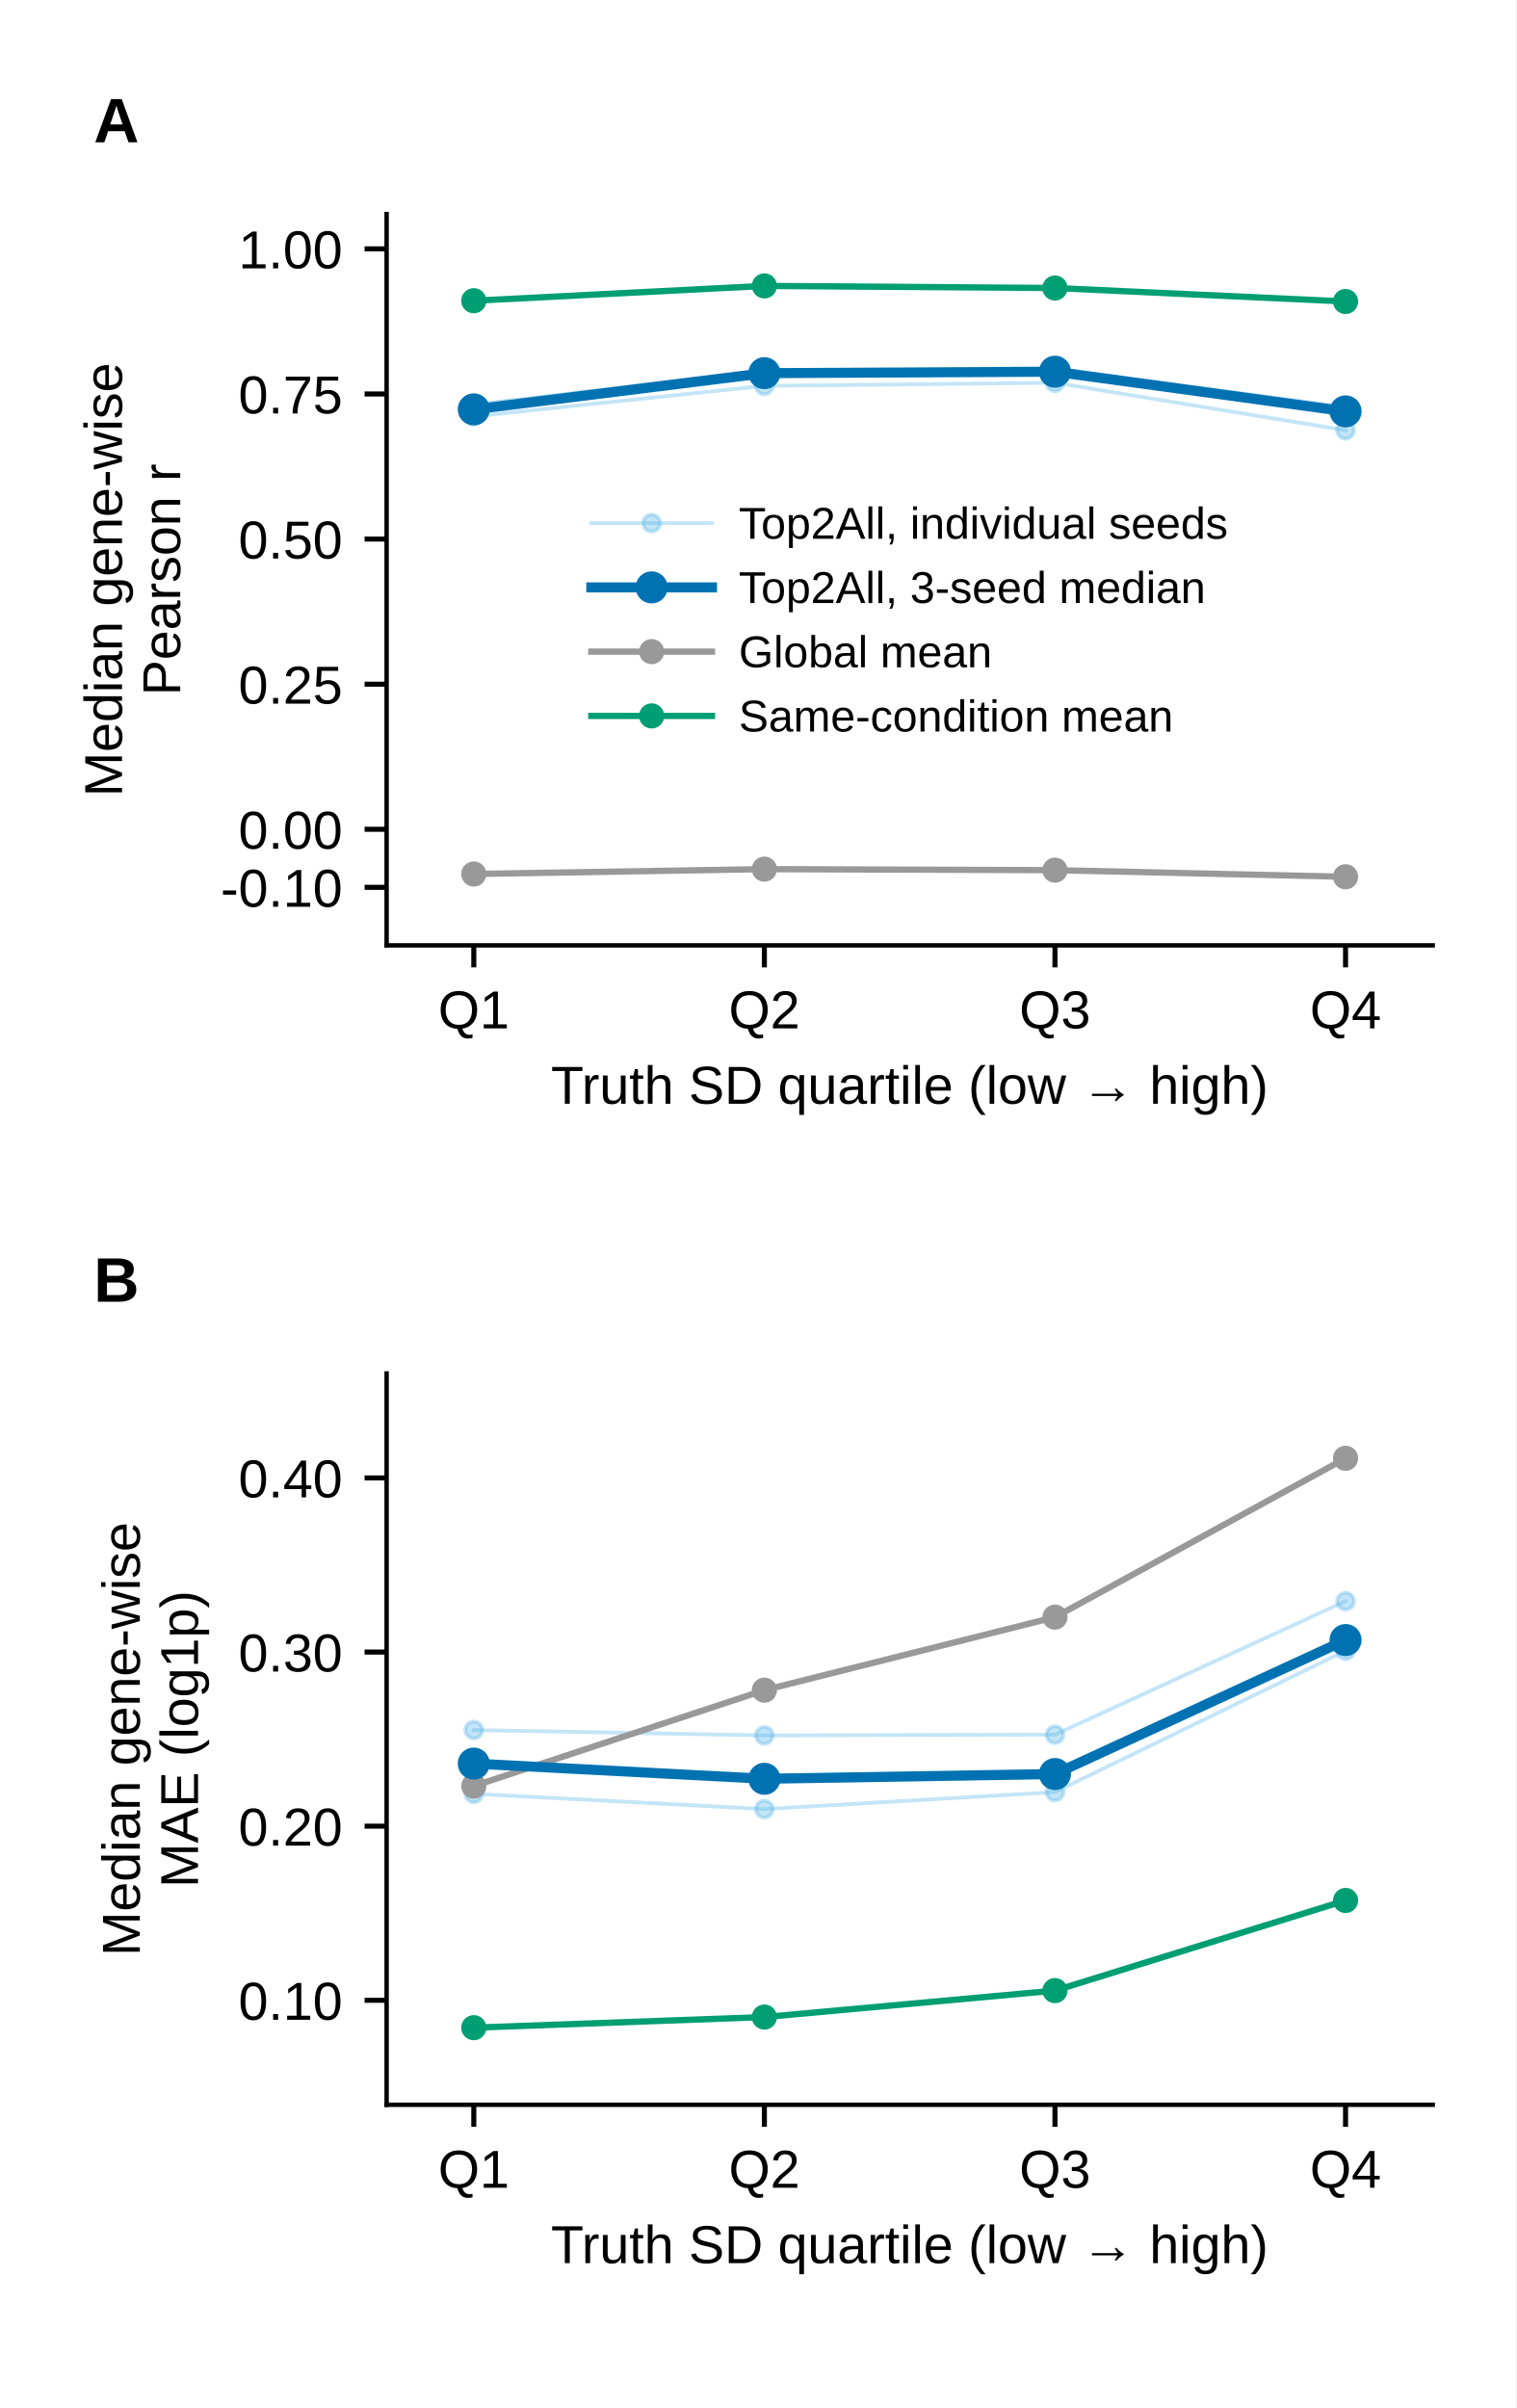
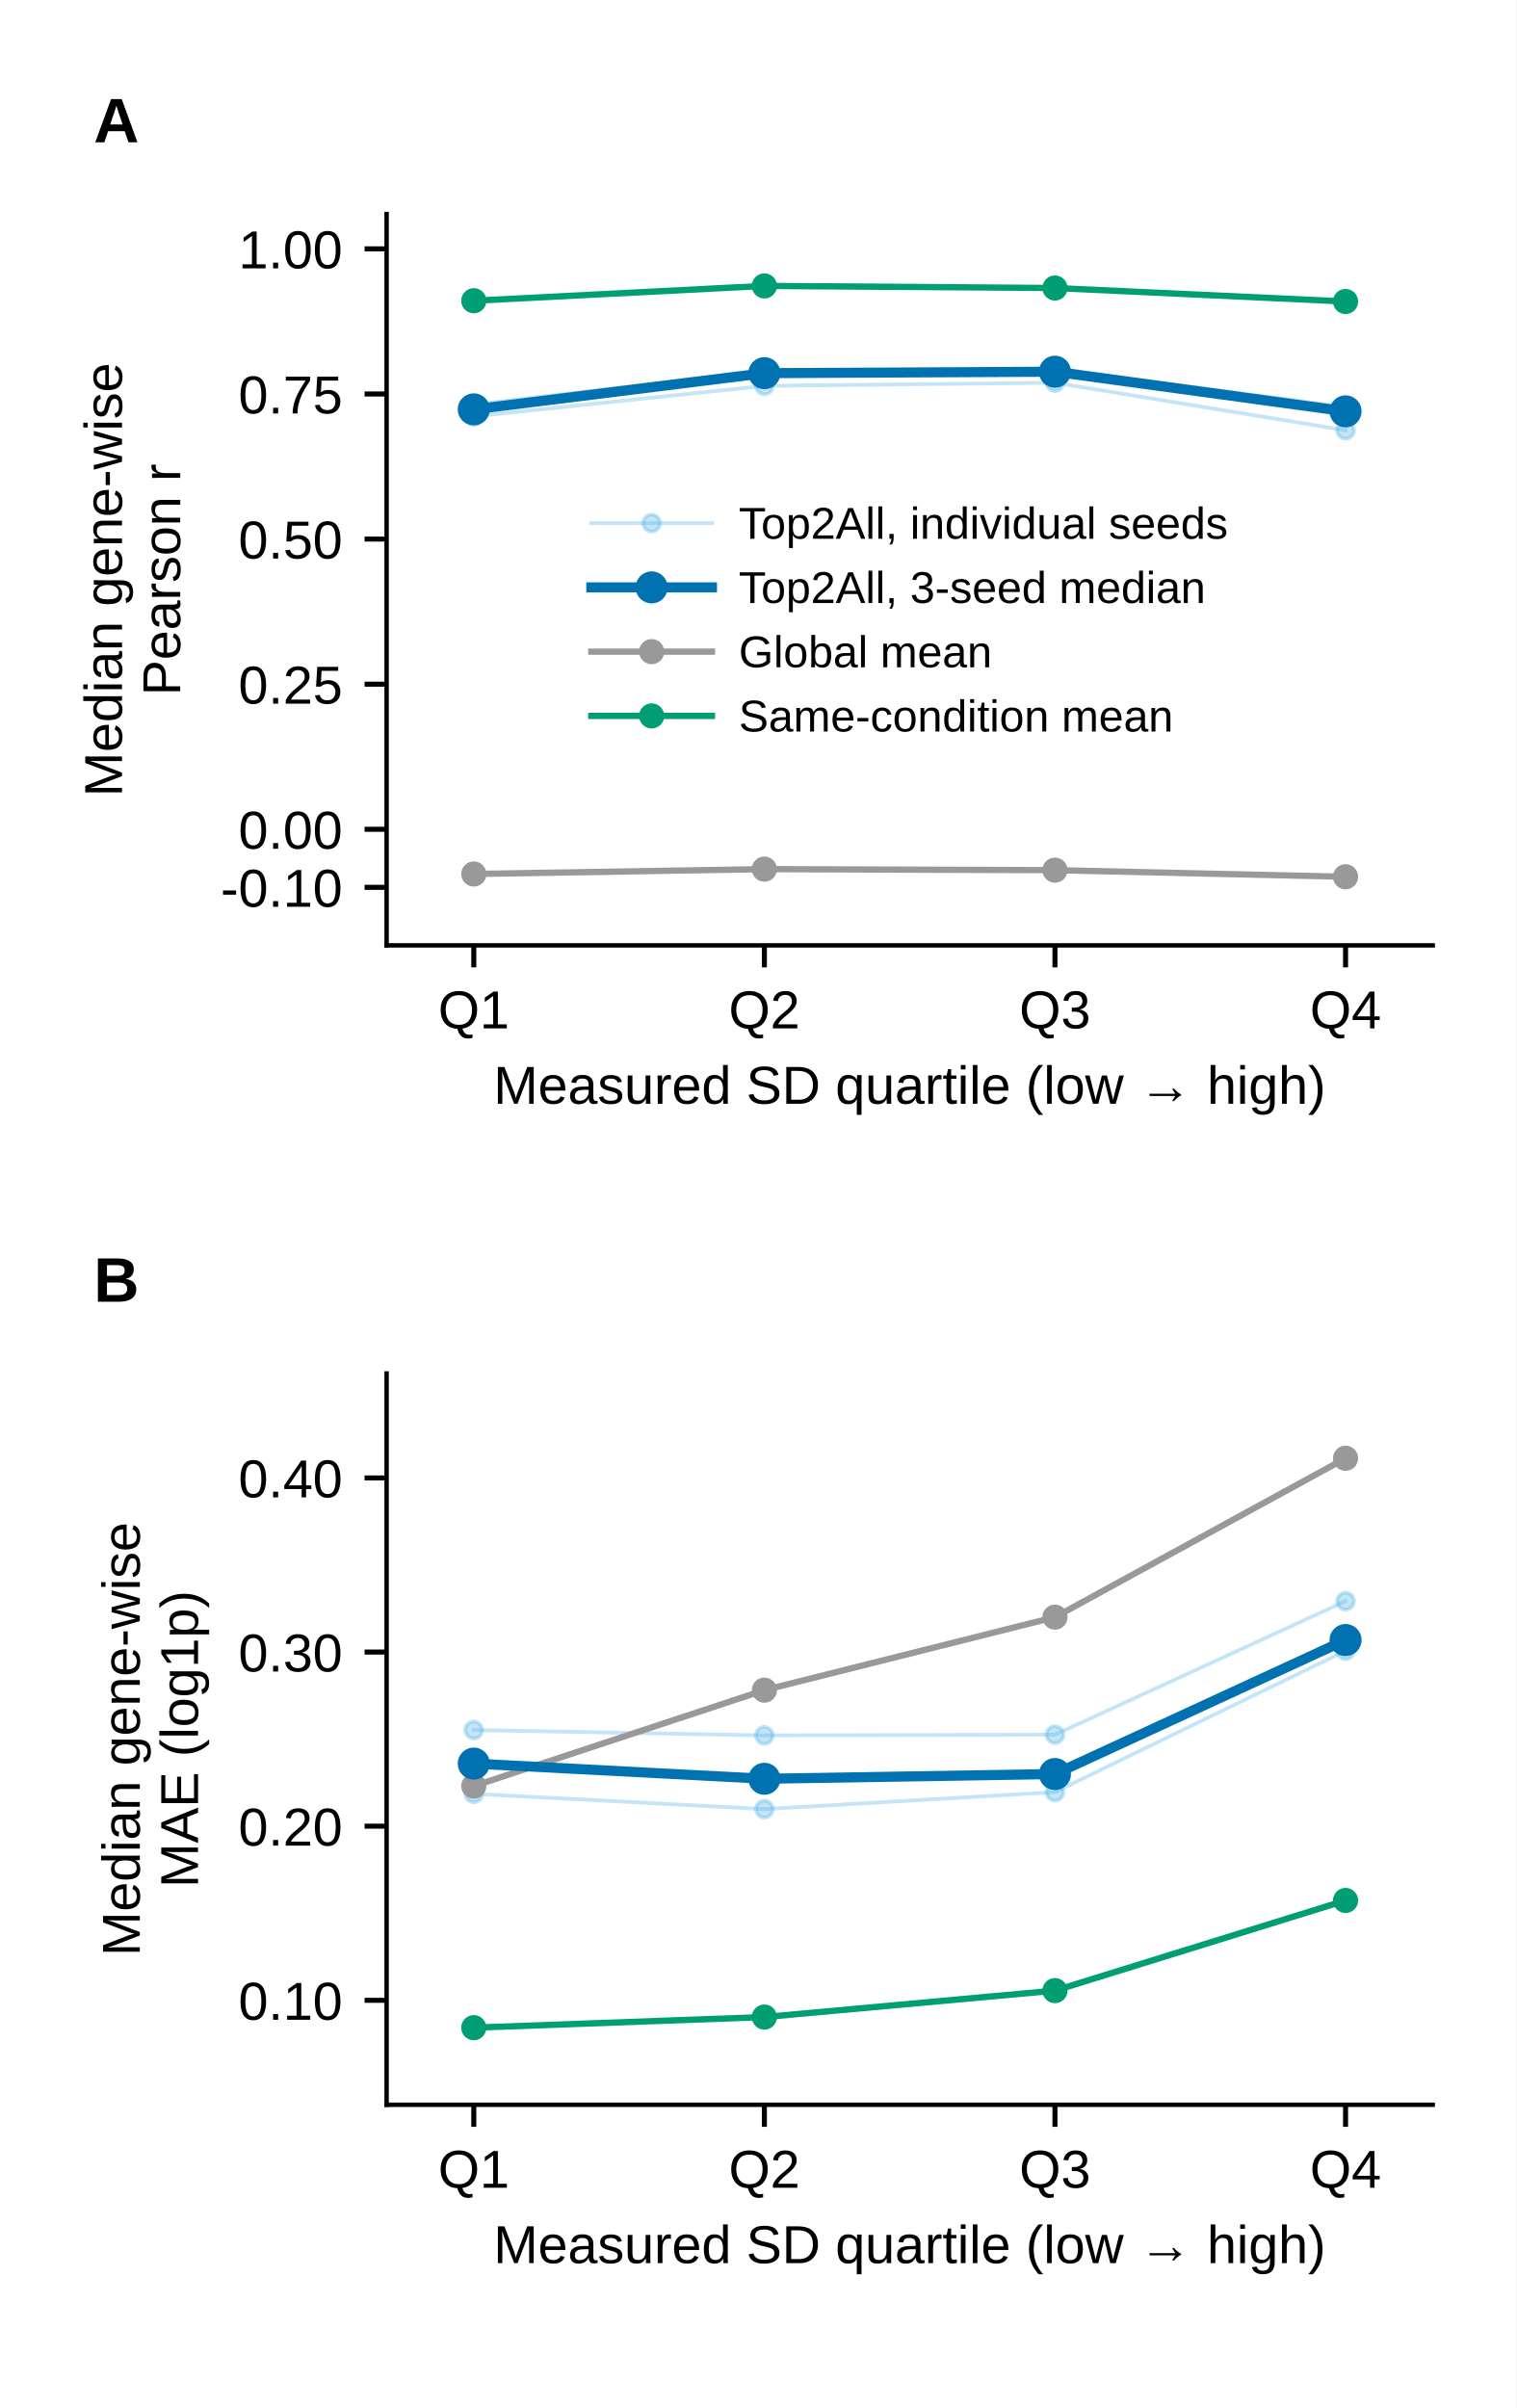
<svg xmlns="http://www.w3.org/2000/svg" xmlns:xlink="http://www.w3.org/1999/xlink" width="240.945pt" height="382.677pt" viewBox="0 0 240.945 382.677" version="1.1">
  <defs>
    <style type="text/css">*{stroke-linejoin: round; stroke-linecap: butt}</style>
  </defs>
  <g id="figure_1">
    <g id="patch_1">
      <path d="M 0 382.677  L 240.945 382.677  L 240.945 0  L 0 0  z " style="fill: #ffffff" />
    </g>
    <g id="axes_1">
      <g id="patch_2">
        <path d="M 61.441 150.236  L 227.693 150.236  L 227.693 34.016  L 61.441 34.016  z " style="fill: #ffffff" />
      </g>
      <g id="matplotlib.axis_1">
        <g id="xtick_1">
          <g id="line2d_1">
            <defs>
-               <path id="m05b1d404fb" d="M 0 0  L 0 3.5  " style="stroke: #000000; stroke-width: 0.8" />
+               <path id="mf2765a16a6" d="M 0 0  L 0 3.5  " style="stroke: #000000; stroke-width: 0.8" />
            </defs>
            <g>
-               <use xlink:href="#m05b1d404fb" x="75.295" y="150.236" style="stroke: #000000; stroke-width: 0.8" />
+               <use xlink:href="#mf2765a16a6" x="75.295" y="150.236" style="stroke: #000000; stroke-width: 0.8" />
            </g>
          </g>
          <g id="text_1">
            <text style="font-size: 8.5px; font-family: 'Arial'; text-anchor: middle" x="75.295" y="163.429" transform="rotate(-0 75.29528 163.4293)">Q1</text>
          </g>
        </g>
        <g id="xtick_2">
          <g id="line2d_2">
            <g>
-               <use xlink:href="#m05b1d404fb" x="121.476" y="150.236" style="stroke: #000000; stroke-width: 0.8" />
+               <use xlink:href="#mf2765a16a6" x="121.476" y="150.236" style="stroke: #000000; stroke-width: 0.8" />
            </g>
          </g>
          <g id="text_2">
            <text style="font-size: 8.5px; font-family: 'Arial'; text-anchor: middle" x="121.476" y="163.429" transform="rotate(-0 121.4764 163.4293)">Q2</text>
          </g>
        </g>
        <g id="xtick_3">
          <g id="line2d_3">
            <g>
-               <use xlink:href="#m05b1d404fb" x="167.657" y="150.236" style="stroke: #000000; stroke-width: 0.8" />
+               <use xlink:href="#mf2765a16a6" x="167.657" y="150.236" style="stroke: #000000; stroke-width: 0.8" />
            </g>
          </g>
          <g id="text_3">
            <text style="font-size: 8.5px; font-family: 'Arial'; text-anchor: middle" x="167.657" y="163.429" transform="rotate(-0 167.6575 163.4293)">Q3</text>
          </g>
        </g>
        <g id="xtick_4">
          <g id="line2d_4">
            <g>
-               <use xlink:href="#m05b1d404fb" x="213.839" y="150.236" style="stroke: #000000; stroke-width: 0.8" />
+               <use xlink:href="#mf2765a16a6" x="213.839" y="150.236" style="stroke: #000000; stroke-width: 0.8" />
            </g>
          </g>
          <g id="text_4">
            <text style="font-size: 8.5px; font-family: 'Arial'; text-anchor: middle" x="213.839" y="163.429" transform="rotate(-0 213.8386 163.4293)">Q4</text>
          </g>
        </g>
        <g id="text_5">
-           <text style="font-size: 8.5px; font-family: 'Arial'; text-anchor: middle" x="144.567" y="175.406" transform="rotate(-0 144.5669 175.4063)">Truth SD quartile (low → high)</text>
+           <text style="font-size: 8.5px; font-family: 'Arial'; text-anchor: middle" x="144.567" y="175.406" transform="rotate(-0 144.5669 175.4063)">Measured SD quartile (low → high)</text>
        </g>
      </g>
      <g id="matplotlib.axis_2">
        <g id="ytick_1">
          <g id="line2d_5">
            <defs>
-               <path id="m81e6238df6" d="M 0 0  L -3.5 0  " style="stroke: #000000; stroke-width: 0.8" />
+               <path id="m2f9d49517c" d="M 0 0  L -3.5 0  " style="stroke: #000000; stroke-width: 0.8" />
            </defs>
            <g>
-               <use xlink:href="#m81e6238df6" x="61.441" y="141.012" style="stroke: #000000; stroke-width: 0.8" />
+               <use xlink:href="#m2f9d49517c" x="61.441" y="141.012" style="stroke: #000000; stroke-width: 0.8" />
            </g>
          </g>
          <g id="text_6">
            <text style="font-size: 8.5px; font-family: 'Arial'; text-anchor: end" x="54.441" y="144.106" transform="rotate(-0 54.44094 144.1065)">-0.10</text>
          </g>
        </g>
        <g id="ytick_2">
          <g id="line2d_6">
            <g>
-               <use xlink:href="#m81e6238df6" x="61.441" y="131.789" style="stroke: #000000; stroke-width: 0.8" />
+               <use xlink:href="#m2f9d49517c" x="61.441" y="131.789" style="stroke: #000000; stroke-width: 0.8" />
            </g>
          </g>
          <g id="text_7">
            <text style="font-size: 8.5px; font-family: 'Arial'; text-anchor: end" x="54.441" y="134.883" transform="rotate(-0 54.44094 134.8826)">0.00</text>
          </g>
        </g>
        <g id="ytick_3">
          <g id="line2d_7">
            <g>
-               <use xlink:href="#m81e6238df6" x="61.441" y="108.729" style="stroke: #000000; stroke-width: 0.8" />
+               <use xlink:href="#m2f9d49517c" x="61.441" y="108.729" style="stroke: #000000; stroke-width: 0.8" />
            </g>
          </g>
          <g id="text_8">
            <text style="font-size: 8.5px; font-family: 'Arial'; text-anchor: end" x="54.441" y="111.823" transform="rotate(-0 54.44094 111.823)">0.25</text>
          </g>
        </g>
        <g id="ytick_4">
          <g id="line2d_8">
            <g>
-               <use xlink:href="#m81e6238df6" x="61.441" y="85.669" style="stroke: #000000; stroke-width: 0.8" />
+               <use xlink:href="#m2f9d49517c" x="61.441" y="85.669" style="stroke: #000000; stroke-width: 0.8" />
            </g>
          </g>
          <g id="text_9">
            <text style="font-size: 8.5px; font-family: 'Arial'; text-anchor: end" x="54.441" y="88.763" transform="rotate(-0 54.44094 88.76341)">0.50</text>
          </g>
        </g>
        <g id="ytick_5">
          <g id="line2d_9">
            <g>
-               <use xlink:href="#m81e6238df6" x="61.441" y="62.61" style="stroke: #000000; stroke-width: 0.8" />
+               <use xlink:href="#m2f9d49517c" x="61.441" y="62.61" style="stroke: #000000; stroke-width: 0.8" />
            </g>
          </g>
          <g id="text_10">
            <text style="font-size: 8.5px; font-family: 'Arial'; text-anchor: end" x="54.441" y="65.704" transform="rotate(-0 54.44094 65.70379)">0.75</text>
          </g>
        </g>
        <g id="ytick_6">
          <g id="line2d_10">
            <g>
-               <use xlink:href="#m81e6238df6" x="61.441" y="39.55" style="stroke: #000000; stroke-width: 0.8" />
+               <use xlink:href="#m2f9d49517c" x="61.441" y="39.55" style="stroke: #000000; stroke-width: 0.8" />
            </g>
          </g>
          <g id="text_11">
            <text style="font-size: 8.5px; font-family: 'Arial'; text-anchor: end" x="54.441" y="42.644" transform="rotate(-0 54.44094 42.64417)">1.00</text>
          </g>
        </g>
        <g id="text_12">
          <text style="font-size: 8.5px; font-family: 'Arial'" transform="translate(19.39162 126.6154) rotate(-90)">Median gene-wise</text>
          <text style="font-size: 8.5px; font-family: 'Arial'" transform="translate(28.64301 110.5504) rotate(-90)">Pearson r</text>
        </g>
      </g>
      <g id="line2d_11">
-         <path d="M 75.295 65.057  L 121.476 59.302  L 167.657 59.071  L 213.839 65.374  " clip-path="url(#p60113788c9)" style="fill: none; stroke: #56b4e9; stroke-opacity: 0.35; stroke-width: 0.6; stroke-linecap: square" />
+         <path d="M 75.295 65.057  L 121.476 59.302  L 167.657 59.071  L 213.839 65.374  " clip-path="url(#p907c5bb989)" style="fill: none; stroke: #56b4e9; stroke-opacity: 0.35; stroke-width: 0.6; stroke-linecap: square" />
        <defs>
-           <path id="m5320ac45eb" d="M 0 1.35  C 0.358 1.35 0.701 1.208 0.955 0.955  C 1.208 0.701 1.35 0.358 1.35 0  C 1.35 -0.358 1.208 -0.701 0.955 -0.955  C 0.701 -1.208 0.358 -1.35 0 -1.35  C -0.358 -1.35 -0.701 -1.208 -0.955 -0.955  C -1.208 -0.701 -1.35 -0.358 -1.35 0  C -1.35 0.358 -1.208 0.701 -0.955 0.955  C -0.701 1.208 -0.358 1.35 0 1.35  z " style="stroke: #56b4e9; stroke-opacity: 0.35; stroke-width: 0.6" />
+           <path id="meed625c6d9" d="M 0 1.35  C 0.358 1.35 0.701 1.208 0.955 0.955  C 1.208 0.701 1.35 0.358 1.35 0  C 1.35 -0.358 1.208 -0.701 0.955 -0.955  C 0.701 -1.208 0.358 -1.35 0 -1.35  C -0.358 -1.35 -0.701 -1.208 -0.955 -0.955  C -1.208 -0.701 -1.35 -0.358 -1.35 0  C -1.35 0.358 -1.208 0.701 -0.955 0.955  C -0.701 1.208 -0.358 1.35 0 1.35  z " style="stroke: #56b4e9; stroke-opacity: 0.35; stroke-width: 0.6" />
        </defs>
-         <g clip-path="url(#p60113788c9)">
-           <use xlink:href="#m5320ac45eb" x="75.295" y="65.057" style="fill: #56b4e9; fill-opacity: 0.35; stroke: #56b4e9; stroke-opacity: 0.35; stroke-width: 0.6" />
-           <use xlink:href="#m5320ac45eb" x="121.476" y="59.302" style="fill: #56b4e9; fill-opacity: 0.35; stroke: #56b4e9; stroke-opacity: 0.35; stroke-width: 0.6" />
-           <use xlink:href="#m5320ac45eb" x="167.657" y="59.071" style="fill: #56b4e9; fill-opacity: 0.35; stroke: #56b4e9; stroke-opacity: 0.35; stroke-width: 0.6" />
-           <use xlink:href="#m5320ac45eb" x="213.839" y="65.374" style="fill: #56b4e9; fill-opacity: 0.35; stroke: #56b4e9; stroke-opacity: 0.35; stroke-width: 0.6" />
+         <g clip-path="url(#p907c5bb989)">
+           <use xlink:href="#meed625c6d9" x="75.295" y="65.057" style="fill: #56b4e9; fill-opacity: 0.35; stroke: #56b4e9; stroke-opacity: 0.35; stroke-width: 0.6" />
+           <use xlink:href="#meed625c6d9" x="121.476" y="59.302" style="fill: #56b4e9; fill-opacity: 0.35; stroke: #56b4e9; stroke-opacity: 0.35; stroke-width: 0.6" />
+           <use xlink:href="#meed625c6d9" x="167.657" y="59.071" style="fill: #56b4e9; fill-opacity: 0.35; stroke: #56b4e9; stroke-opacity: 0.35; stroke-width: 0.6" />
+           <use xlink:href="#meed625c6d9" x="213.839" y="65.374" style="fill: #56b4e9; fill-opacity: 0.35; stroke: #56b4e9; stroke-opacity: 0.35; stroke-width: 0.6" />
        </g>
      </g>
      <g id="line2d_12">
-         <path d="M 75.295 64.276  L 121.476 58.954  L 167.657 58.628  L 213.839 64.681  " clip-path="url(#p60113788c9)" style="fill: none; stroke: #56b4e9; stroke-opacity: 0.35; stroke-width: 0.6; stroke-linecap: square" />
-         <g clip-path="url(#p60113788c9)">
-           <use xlink:href="#m5320ac45eb" x="75.295" y="64.276" style="fill: #56b4e9; fill-opacity: 0.35; stroke: #56b4e9; stroke-opacity: 0.35; stroke-width: 0.6" />
-           <use xlink:href="#m5320ac45eb" x="121.476" y="58.954" style="fill: #56b4e9; fill-opacity: 0.35; stroke: #56b4e9; stroke-opacity: 0.35; stroke-width: 0.6" />
-           <use xlink:href="#m5320ac45eb" x="167.657" y="58.628" style="fill: #56b4e9; fill-opacity: 0.35; stroke: #56b4e9; stroke-opacity: 0.35; stroke-width: 0.6" />
-           <use xlink:href="#m5320ac45eb" x="213.839" y="64.681" style="fill: #56b4e9; fill-opacity: 0.35; stroke: #56b4e9; stroke-opacity: 0.35; stroke-width: 0.6" />
+         <path d="M 75.295 64.276  L 121.476 58.954  L 167.657 58.628  L 213.839 64.681  " clip-path="url(#p907c5bb989)" style="fill: none; stroke: #56b4e9; stroke-opacity: 0.35; stroke-width: 0.6; stroke-linecap: square" />
+         <g clip-path="url(#p907c5bb989)">
+           <use xlink:href="#meed625c6d9" x="75.295" y="64.276" style="fill: #56b4e9; fill-opacity: 0.35; stroke: #56b4e9; stroke-opacity: 0.35; stroke-width: 0.6" />
+           <use xlink:href="#meed625c6d9" x="121.476" y="58.954" style="fill: #56b4e9; fill-opacity: 0.35; stroke: #56b4e9; stroke-opacity: 0.35; stroke-width: 0.6" />
+           <use xlink:href="#meed625c6d9" x="167.657" y="58.628" style="fill: #56b4e9; fill-opacity: 0.35; stroke: #56b4e9; stroke-opacity: 0.35; stroke-width: 0.6" />
+           <use xlink:href="#meed625c6d9" x="213.839" y="64.681" style="fill: #56b4e9; fill-opacity: 0.35; stroke: #56b4e9; stroke-opacity: 0.35; stroke-width: 0.6" />
        </g>
      </g>
      <g id="line2d_13">
-         <path d="M 75.295 66.164  L 121.476 61.32  L 167.657 60.824  L 213.839 68.374  " clip-path="url(#p60113788c9)" style="fill: none; stroke: #56b4e9; stroke-opacity: 0.35; stroke-width: 0.6; stroke-linecap: square" />
-         <g clip-path="url(#p60113788c9)">
-           <use xlink:href="#m5320ac45eb" x="75.295" y="66.164" style="fill: #56b4e9; fill-opacity: 0.35; stroke: #56b4e9; stroke-opacity: 0.35; stroke-width: 0.6" />
-           <use xlink:href="#m5320ac45eb" x="121.476" y="61.32" style="fill: #56b4e9; fill-opacity: 0.35; stroke: #56b4e9; stroke-opacity: 0.35; stroke-width: 0.6" />
-           <use xlink:href="#m5320ac45eb" x="167.657" y="60.824" style="fill: #56b4e9; fill-opacity: 0.35; stroke: #56b4e9; stroke-opacity: 0.35; stroke-width: 0.6" />
-           <use xlink:href="#m5320ac45eb" x="213.839" y="68.374" style="fill: #56b4e9; fill-opacity: 0.35; stroke: #56b4e9; stroke-opacity: 0.35; stroke-width: 0.6" />
+         <path d="M 75.295 66.164  L 121.476 61.32  L 167.657 60.824  L 213.839 68.374  " clip-path="url(#p907c5bb989)" style="fill: none; stroke: #56b4e9; stroke-opacity: 0.35; stroke-width: 0.6; stroke-linecap: square" />
+         <g clip-path="url(#p907c5bb989)">
+           <use xlink:href="#meed625c6d9" x="75.295" y="66.164" style="fill: #56b4e9; fill-opacity: 0.35; stroke: #56b4e9; stroke-opacity: 0.35; stroke-width: 0.6" />
+           <use xlink:href="#meed625c6d9" x="121.476" y="61.32" style="fill: #56b4e9; fill-opacity: 0.35; stroke: #56b4e9; stroke-opacity: 0.35; stroke-width: 0.6" />
+           <use xlink:href="#meed625c6d9" x="167.657" y="60.824" style="fill: #56b4e9; fill-opacity: 0.35; stroke: #56b4e9; stroke-opacity: 0.35; stroke-width: 0.6" />
+           <use xlink:href="#meed625c6d9" x="213.839" y="68.374" style="fill: #56b4e9; fill-opacity: 0.35; stroke: #56b4e9; stroke-opacity: 0.35; stroke-width: 0.6" />
        </g>
      </g>
      <g id="patch_3">
        <path d="M 61.441 150.236  L 61.441 34.016  " style="fill: none; stroke: #000000; stroke-width: 0.7; stroke-linejoin: miter; stroke-linecap: square" />
      </g>
      <g id="patch_4">
        <path d="M 61.441 150.236  L 227.693 150.236  " style="fill: none; stroke: #000000; stroke-width: 0.7; stroke-linejoin: miter; stroke-linecap: square" />
      </g>
      <g id="line2d_14">
-         <path d="M 75.295 138.894  L 121.476 138.121  L 167.657 138.285  L 213.839 139.336  " clip-path="url(#p60113788c9)" style="fill: none; stroke: #999999; stroke-linecap: square" />
+         <path d="M 75.295 138.894  L 121.476 138.121  L 167.657 138.285  L 213.839 139.336  " clip-path="url(#p907c5bb989)" style="fill: none; stroke: #999999; stroke-linecap: square" />
        <defs>
-           <path id="ma9fd1388a3" d="M 0 1.7  C 0.451 1.7 0.883 1.521 1.202 1.202  C 1.521 0.883 1.7 0.451 1.7 0  C 1.7 -0.451 1.521 -0.883 1.202 -1.202  C 0.883 -1.521 0.451 -1.7 0 -1.7  C -0.451 -1.7 -0.883 -1.521 -1.202 -1.202  C -1.521 -0.883 -1.7 -0.451 -1.7 0  C -1.7 0.451 -1.521 0.883 -1.202 1.202  C -0.883 1.521 -0.451 1.7 0 1.7  z " style="stroke: #999999; stroke-width: 0.6" />
+           <path id="m0218f116c0" d="M 0 1.7  C 0.451 1.7 0.883 1.521 1.202 1.202  C 1.521 0.883 1.7 0.451 1.7 0  C 1.7 -0.451 1.521 -0.883 1.202 -1.202  C 0.883 -1.521 0.451 -1.7 0 -1.7  C -0.451 -1.7 -0.883 -1.521 -1.202 -1.202  C -1.521 -0.883 -1.7 -0.451 -1.7 0  C -1.7 0.451 -1.521 0.883 -1.202 1.202  C -0.883 1.521 -0.451 1.7 0 1.7  z " style="stroke: #999999; stroke-width: 0.6" />
        </defs>
-         <g clip-path="url(#p60113788c9)">
-           <use xlink:href="#ma9fd1388a3" x="75.295" y="138.894" style="fill: #999999; stroke: #999999; stroke-width: 0.6" />
-           <use xlink:href="#ma9fd1388a3" x="121.476" y="138.121" style="fill: #999999; stroke: #999999; stroke-width: 0.6" />
-           <use xlink:href="#ma9fd1388a3" x="167.657" y="138.285" style="fill: #999999; stroke: #999999; stroke-width: 0.6" />
-           <use xlink:href="#ma9fd1388a3" x="213.839" y="139.336" style="fill: #999999; stroke: #999999; stroke-width: 0.6" />
+         <g clip-path="url(#p907c5bb989)">
+           <use xlink:href="#m0218f116c0" x="75.295" y="138.894" style="fill: #999999; stroke: #999999; stroke-width: 0.6" />
+           <use xlink:href="#m0218f116c0" x="121.476" y="138.121" style="fill: #999999; stroke: #999999; stroke-width: 0.6" />
+           <use xlink:href="#m0218f116c0" x="167.657" y="138.285" style="fill: #999999; stroke: #999999; stroke-width: 0.6" />
+           <use xlink:href="#m0218f116c0" x="213.839" y="139.336" style="fill: #999999; stroke: #999999; stroke-width: 0.6" />
        </g>
      </g>
      <g id="line2d_15">
-         <path d="M 75.295 47.791  L 121.476 45.437  L 167.657 45.771  L 213.839 47.913  " clip-path="url(#p60113788c9)" style="fill: none; stroke: #009e73; stroke-linecap: square" />
+         <path d="M 75.295 47.791  L 121.476 45.437  L 167.657 45.771  L 213.839 47.913  " clip-path="url(#p907c5bb989)" style="fill: none; stroke: #009e73; stroke-linecap: square" />
        <defs>
-           <path id="m16d076ea21" d="M 0 1.7  C 0.451 1.7 0.883 1.521 1.202 1.202  C 1.521 0.883 1.7 0.451 1.7 0  C 1.7 -0.451 1.521 -0.883 1.202 -1.202  C 0.883 -1.521 0.451 -1.7 0 -1.7  C -0.451 -1.7 -0.883 -1.521 -1.202 -1.202  C -1.521 -0.883 -1.7 -0.451 -1.7 0  C -1.7 0.451 -1.521 0.883 -1.202 1.202  C -0.883 1.521 -0.451 1.7 0 1.7  z " style="stroke: #009e73; stroke-width: 0.6" />
+           <path id="md8b8cf8dee" d="M 0 1.7  C 0.451 1.7 0.883 1.521 1.202 1.202  C 1.521 0.883 1.7 0.451 1.7 0  C 1.7 -0.451 1.521 -0.883 1.202 -1.202  C 0.883 -1.521 0.451 -1.7 0 -1.7  C -0.451 -1.7 -0.883 -1.521 -1.202 -1.202  C -1.521 -0.883 -1.7 -0.451 -1.7 0  C -1.7 0.451 -1.521 0.883 -1.202 1.202  C -0.883 1.521 -0.451 1.7 0 1.7  z " style="stroke: #009e73; stroke-width: 0.6" />
        </defs>
-         <g clip-path="url(#p60113788c9)">
-           <use xlink:href="#m16d076ea21" x="75.295" y="47.791" style="fill: #009e73; stroke: #009e73; stroke-width: 0.6" />
-           <use xlink:href="#m16d076ea21" x="121.476" y="45.437" style="fill: #009e73; stroke: #009e73; stroke-width: 0.6" />
-           <use xlink:href="#m16d076ea21" x="167.657" y="45.771" style="fill: #009e73; stroke: #009e73; stroke-width: 0.6" />
-           <use xlink:href="#m16d076ea21" x="213.839" y="47.913" style="fill: #009e73; stroke: #009e73; stroke-width: 0.6" />
+         <g clip-path="url(#p907c5bb989)">
+           <use xlink:href="#md8b8cf8dee" x="75.295" y="47.791" style="fill: #009e73; stroke: #009e73; stroke-width: 0.6" />
+           <use xlink:href="#md8b8cf8dee" x="121.476" y="45.437" style="fill: #009e73; stroke: #009e73; stroke-width: 0.6" />
+           <use xlink:href="#md8b8cf8dee" x="167.657" y="45.771" style="fill: #009e73; stroke: #009e73; stroke-width: 0.6" />
+           <use xlink:href="#md8b8cf8dee" x="213.839" y="47.913" style="fill: #009e73; stroke: #009e73; stroke-width: 0.6" />
        </g>
      </g>
      <g id="text_13">
        <text style="font-weight: 700; font-size: 10px; font-family: 'Arial'; text-anchor: start" x="14.89" y="22.614" transform="rotate(-0 14.89039 22.61362)">A</text>
      </g>
      <g id="line2d_16">
-         <path d="M 75.295 65.057  L 121.476 59.302  L 167.657 59.071  L 213.839 65.374  " clip-path="url(#p60113788c9)" style="fill: none; stroke: #0072b2; stroke-width: 1.6; stroke-linecap: square" />
+         <path d="M 75.295 65.057  L 121.476 59.302  L 167.657 59.071  L 213.839 65.374  " clip-path="url(#p907c5bb989)" style="fill: none; stroke: #0072b2; stroke-width: 1.6; stroke-linecap: square" />
        <defs>
-           <path id="m9e72ccbcaa" d="M 0 2.25  C 0.597 2.25 1.169 2.013 1.591 1.591  C 2.013 1.169 2.25 0.597 2.25 0  C 2.25 -0.597 2.013 -1.169 1.591 -1.591  C 1.169 -2.013 0.597 -2.25 0 -2.25  C -0.597 -2.25 -1.169 -2.013 -1.591 -1.591  C -2.013 -1.169 -2.25 -0.597 -2.25 0  C -2.25 0.597 -2.013 1.169 -1.591 1.591  C -1.169 2.013 -0.597 2.25 0 2.25  z " style="stroke: #0072b2; stroke-width: 0.6" />
+           <path id="m78301b09ed" d="M 0 2.25  C 0.597 2.25 1.169 2.013 1.591 1.591  C 2.013 1.169 2.25 0.597 2.25 0  C 2.25 -0.597 2.013 -1.169 1.591 -1.591  C 1.169 -2.013 0.597 -2.25 0 -2.25  C -0.597 -2.25 -1.169 -2.013 -1.591 -1.591  C -2.013 -1.169 -2.25 -0.597 -2.25 0  C -2.25 0.597 -2.013 1.169 -1.591 1.591  C -1.169 2.013 -0.597 2.25 0 2.25  z " style="stroke: #0072b2; stroke-width: 0.6" />
        </defs>
-         <g clip-path="url(#p60113788c9)">
-           <use xlink:href="#m9e72ccbcaa" x="75.295" y="65.057" style="fill: #0072b2; stroke: #0072b2; stroke-width: 0.6" />
-           <use xlink:href="#m9e72ccbcaa" x="121.476" y="59.302" style="fill: #0072b2; stroke: #0072b2; stroke-width: 0.6" />
-           <use xlink:href="#m9e72ccbcaa" x="167.657" y="59.071" style="fill: #0072b2; stroke: #0072b2; stroke-width: 0.6" />
-           <use xlink:href="#m9e72ccbcaa" x="213.839" y="65.374" style="fill: #0072b2; stroke: #0072b2; stroke-width: 0.6" />
+         <g clip-path="url(#p907c5bb989)">
+           <use xlink:href="#m78301b09ed" x="75.295" y="65.057" style="fill: #0072b2; stroke: #0072b2; stroke-width: 0.6" />
+           <use xlink:href="#m78301b09ed" x="121.476" y="59.302" style="fill: #0072b2; stroke: #0072b2; stroke-width: 0.6" />
+           <use xlink:href="#m78301b09ed" x="167.657" y="59.071" style="fill: #0072b2; stroke: #0072b2; stroke-width: 0.6" />
+           <use xlink:href="#m78301b09ed" x="213.839" y="65.374" style="fill: #0072b2; stroke: #0072b2; stroke-width: 0.6" />
        </g>
      </g>
      <g id="legend_1">
        <g id="line2d_17">
          <path d="M 93.977 83.132  L 103.562 83.132  L 113.147 83.132  " style="fill: none; stroke: #56b4e9; stroke-opacity: 0.35; stroke-width: 0.6; stroke-linecap: square" />
          <g>
-             <use xlink:href="#m5320ac45eb" x="103.562" y="83.132" style="fill: #56b4e9; fill-opacity: 0.35; stroke: #56b4e9; stroke-opacity: 0.35; stroke-width: 0.6" />
+             <use xlink:href="#meed625c6d9" x="103.562" y="83.132" style="fill: #56b4e9; fill-opacity: 0.35; stroke: #56b4e9; stroke-opacity: 0.35; stroke-width: 0.6" />
          </g>
        </g>
        <g id="text_14">
          <text style="font-size: 7.1px; font-family: 'Arial'; text-anchor: start" x="117.407" y="85.617" transform="rotate(-0 117.4072 85.61684)">Top2All, individual seeds</text>
        </g>
        <g id="line2d_18">
          <path d="M 93.977 93.345  L 103.562 93.345  L 113.147 93.345  " style="fill: none; stroke: #0072b2; stroke-width: 1.6; stroke-linecap: square" />
          <g>
-             <use xlink:href="#m9e72ccbcaa" x="103.562" y="93.345" style="fill: #0072b2; stroke: #0072b2; stroke-width: 0.6" />
+             <use xlink:href="#m78301b09ed" x="103.562" y="93.345" style="fill: #0072b2; stroke: #0072b2; stroke-width: 0.6" />
          </g>
        </g>
        <g id="text_15">
          <text style="font-size: 7.1px; font-family: 'Arial'; text-anchor: start" x="117.407" y="95.83" transform="rotate(-0 117.4072 95.83002)">Top2All, 3-seed median</text>
        </g>
        <g id="line2d_19">
          <path d="M 93.977 103.558  L 103.562 103.558  L 113.147 103.558  " style="fill: none; stroke: #999999; stroke-linecap: square" />
          <g>
-             <use xlink:href="#ma9fd1388a3" x="103.562" y="103.558" style="fill: #999999; stroke: #999999; stroke-width: 0.6" />
+             <use xlink:href="#m0218f116c0" x="103.562" y="103.558" style="fill: #999999; stroke: #999999; stroke-width: 0.6" />
          </g>
        </g>
        <g id="text_16">
          <text style="font-size: 7.1px; font-family: 'Arial'; text-anchor: start" x="117.407" y="106.043" transform="rotate(-0 117.4072 106.0432)">Global mean</text>
        </g>
        <g id="line2d_20">
          <path d="M 93.977 113.771  L 103.562 113.771  L 113.147 113.771  " style="fill: none; stroke: #009e73; stroke-linecap: square" />
          <g>
-             <use xlink:href="#m16d076ea21" x="103.562" y="113.771" style="fill: #009e73; stroke: #009e73; stroke-width: 0.6" />
+             <use xlink:href="#md8b8cf8dee" x="103.562" y="113.771" style="fill: #009e73; stroke: #009e73; stroke-width: 0.6" />
          </g>
        </g>
        <g id="text_17">
          <text style="font-size: 7.1px; font-family: 'Arial'; text-anchor: start" x="117.407" y="116.256" transform="rotate(-0 117.4072 116.2564)">Same-condition mean</text>
        </g>
      </g>
    </g>
    <g id="axes_2">
      <g id="patch_5">
        <path d="M 61.441 334.488  L 227.693 334.488  L 227.693 218.268  L 61.441 218.268  z " style="fill: #ffffff" />
      </g>
      <g id="matplotlib.axis_3">
        <g id="xtick_5">
          <g id="line2d_21">
            <g>
-               <use xlink:href="#m05b1d404fb" x="75.295" y="334.488" style="stroke: #000000; stroke-width: 0.8" />
+               <use xlink:href="#mf2765a16a6" x="75.295" y="334.488" style="stroke: #000000; stroke-width: 0.8" />
            </g>
          </g>
          <g id="text_18">
            <text style="font-size: 8.5px; font-family: 'Arial'; text-anchor: middle" x="75.295" y="347.681" transform="rotate(-0 75.29528 347.6812)">Q1</text>
          </g>
        </g>
        <g id="xtick_6">
          <g id="line2d_22">
            <g>
-               <use xlink:href="#m05b1d404fb" x="121.476" y="334.488" style="stroke: #000000; stroke-width: 0.8" />
+               <use xlink:href="#mf2765a16a6" x="121.476" y="334.488" style="stroke: #000000; stroke-width: 0.8" />
            </g>
          </g>
          <g id="text_19">
            <text style="font-size: 8.5px; font-family: 'Arial'; text-anchor: middle" x="121.476" y="347.681" transform="rotate(-0 121.4764 347.6812)">Q2</text>
          </g>
        </g>
        <g id="xtick_7">
          <g id="line2d_23">
            <g>
-               <use xlink:href="#m05b1d404fb" x="167.657" y="334.488" style="stroke: #000000; stroke-width: 0.8" />
+               <use xlink:href="#mf2765a16a6" x="167.657" y="334.488" style="stroke: #000000; stroke-width: 0.8" />
            </g>
          </g>
          <g id="text_20">
            <text style="font-size: 8.5px; font-family: 'Arial'; text-anchor: middle" x="167.657" y="347.681" transform="rotate(-0 167.6575 347.6812)">Q3</text>
          </g>
        </g>
        <g id="xtick_8">
          <g id="line2d_24">
            <g>
-               <use xlink:href="#m05b1d404fb" x="213.839" y="334.488" style="stroke: #000000; stroke-width: 0.8" />
+               <use xlink:href="#mf2765a16a6" x="213.839" y="334.488" style="stroke: #000000; stroke-width: 0.8" />
            </g>
          </g>
          <g id="text_21">
            <text style="font-size: 8.5px; font-family: 'Arial'; text-anchor: middle" x="213.839" y="347.681" transform="rotate(-0 213.8386 347.6812)">Q4</text>
          </g>
        </g>
        <g id="text_22">
-           <text style="font-size: 8.5px; font-family: 'Arial'; text-anchor: middle" x="144.567" y="359.658" transform="rotate(-0 144.5669 359.6583)">Truth SD quartile (low → high)</text>
+           <text style="font-size: 8.5px; font-family: 'Arial'; text-anchor: middle" x="144.567" y="359.658" transform="rotate(-0 144.5669 359.6583)">Measured SD quartile (low → high)</text>
        </g>
      </g>
      <g id="matplotlib.axis_4">
        <g id="ytick_7">
          <g id="line2d_25">
            <g>
-               <use xlink:href="#m81e6238df6" x="61.441" y="317.885" style="stroke: #000000; stroke-width: 0.8" />
+               <use xlink:href="#m2f9d49517c" x="61.441" y="317.885" style="stroke: #000000; stroke-width: 0.8" />
            </g>
          </g>
          <g id="text_23">
            <text style="font-size: 8.5px; font-family: 'Arial'; text-anchor: end" x="54.441" y="320.979" transform="rotate(-0 54.44094 320.9794)">0.10</text>
          </g>
        </g>
        <g id="ytick_8">
          <g id="line2d_26">
            <g>
-               <use xlink:href="#m81e6238df6" x="61.441" y="290.214" style="stroke: #000000; stroke-width: 0.8" />
+               <use xlink:href="#m2f9d49517c" x="61.441" y="290.214" style="stroke: #000000; stroke-width: 0.8" />
            </g>
          </g>
          <g id="text_24">
            <text style="font-size: 8.5px; font-family: 'Arial'; text-anchor: end" x="54.441" y="293.308" transform="rotate(-0 54.44094 293.3078)">0.20</text>
          </g>
        </g>
        <g id="ytick_9">
          <g id="line2d_27">
            <g>
-               <use xlink:href="#m81e6238df6" x="61.441" y="262.542" style="stroke: #000000; stroke-width: 0.8" />
+               <use xlink:href="#m2f9d49517c" x="61.441" y="262.542" style="stroke: #000000; stroke-width: 0.8" />
            </g>
          </g>
          <g id="text_25">
            <text style="font-size: 8.5px; font-family: 'Arial'; text-anchor: end" x="54.441" y="265.636" transform="rotate(-0 54.44094 265.6363)">0.30</text>
          </g>
        </g>
        <g id="ytick_10">
          <g id="line2d_28">
            <g>
-               <use xlink:href="#m81e6238df6" x="61.441" y="234.871" style="stroke: #000000; stroke-width: 0.8" />
+               <use xlink:href="#m2f9d49517c" x="61.441" y="234.871" style="stroke: #000000; stroke-width: 0.8" />
            </g>
          </g>
          <g id="text_26">
            <text style="font-size: 8.5px; font-family: 'Arial'; text-anchor: end" x="54.441" y="237.965" transform="rotate(-0 54.44094 237.9648)">0.40</text>
          </g>
        </g>
        <g id="text_27">
          <text style="font-size: 8.5px; font-family: 'Arial'" transform="translate(22.22169 310.8674) rotate(-90)">Median gene-wise</text>
          <text style="font-size: 8.5px; font-family: 'Arial'" transform="translate(31.47308 299.9967) rotate(-90)">MAE (log1p)</text>
        </g>
      </g>
      <g id="line2d_29">
-         <path d="M 75.295 285.076  L 121.476 287.498  L 167.657 284.801  L 213.839 262.335  " clip-path="url(#p6cc6ef8339)" style="fill: none; stroke: #56b4e9; stroke-opacity: 0.35; stroke-width: 0.6; stroke-linecap: square" />
-         <g clip-path="url(#p6cc6ef8339)">
-           <use xlink:href="#m5320ac45eb" x="75.295" y="285.076" style="fill: #56b4e9; fill-opacity: 0.35; stroke: #56b4e9; stroke-opacity: 0.35; stroke-width: 0.6" />
-           <use xlink:href="#m5320ac45eb" x="121.476" y="287.498" style="fill: #56b4e9; fill-opacity: 0.35; stroke: #56b4e9; stroke-opacity: 0.35; stroke-width: 0.6" />
-           <use xlink:href="#m5320ac45eb" x="167.657" y="284.801" style="fill: #56b4e9; fill-opacity: 0.35; stroke: #56b4e9; stroke-opacity: 0.35; stroke-width: 0.6" />
-           <use xlink:href="#m5320ac45eb" x="213.839" y="262.335" style="fill: #56b4e9; fill-opacity: 0.35; stroke: #56b4e9; stroke-opacity: 0.35; stroke-width: 0.6" />
+         <path d="M 75.295 285.076  L 121.476 287.498  L 167.657 284.801  L 213.839 262.335  " clip-path="url(#p157f481cd8)" style="fill: none; stroke: #56b4e9; stroke-opacity: 0.35; stroke-width: 0.6; stroke-linecap: square" />
+         <g clip-path="url(#p157f481cd8)">
+           <use xlink:href="#meed625c6d9" x="75.295" y="285.076" style="fill: #56b4e9; fill-opacity: 0.35; stroke: #56b4e9; stroke-opacity: 0.35; stroke-width: 0.6" />
+           <use xlink:href="#meed625c6d9" x="121.476" y="287.498" style="fill: #56b4e9; fill-opacity: 0.35; stroke: #56b4e9; stroke-opacity: 0.35; stroke-width: 0.6" />
+           <use xlink:href="#meed625c6d9" x="167.657" y="284.801" style="fill: #56b4e9; fill-opacity: 0.35; stroke: #56b4e9; stroke-opacity: 0.35; stroke-width: 0.6" />
+           <use xlink:href="#meed625c6d9" x="213.839" y="262.335" style="fill: #56b4e9; fill-opacity: 0.35; stroke: #56b4e9; stroke-opacity: 0.35; stroke-width: 0.6" />
        </g>
      </g>
      <g id="line2d_30">
-         <path d="M 75.295 280.267  L 121.476 282.682  L 167.657 281.926  L 213.839 260.635  " clip-path="url(#p6cc6ef8339)" style="fill: none; stroke: #56b4e9; stroke-opacity: 0.35; stroke-width: 0.6; stroke-linecap: square" />
-         <g clip-path="url(#p6cc6ef8339)">
-           <use xlink:href="#m5320ac45eb" x="75.295" y="280.267" style="fill: #56b4e9; fill-opacity: 0.35; stroke: #56b4e9; stroke-opacity: 0.35; stroke-width: 0.6" />
-           <use xlink:href="#m5320ac45eb" x="121.476" y="282.682" style="fill: #56b4e9; fill-opacity: 0.35; stroke: #56b4e9; stroke-opacity: 0.35; stroke-width: 0.6" />
-           <use xlink:href="#m5320ac45eb" x="167.657" y="281.926" style="fill: #56b4e9; fill-opacity: 0.35; stroke: #56b4e9; stroke-opacity: 0.35; stroke-width: 0.6" />
-           <use xlink:href="#m5320ac45eb" x="213.839" y="260.635" style="fill: #56b4e9; fill-opacity: 0.35; stroke: #56b4e9; stroke-opacity: 0.35; stroke-width: 0.6" />
+         <path d="M 75.295 280.267  L 121.476 282.682  L 167.657 281.926  L 213.839 260.635  " clip-path="url(#p157f481cd8)" style="fill: none; stroke: #56b4e9; stroke-opacity: 0.35; stroke-width: 0.6; stroke-linecap: square" />
+         <g clip-path="url(#p157f481cd8)">
+           <use xlink:href="#meed625c6d9" x="75.295" y="280.267" style="fill: #56b4e9; fill-opacity: 0.35; stroke: #56b4e9; stroke-opacity: 0.35; stroke-width: 0.6" />
+           <use xlink:href="#meed625c6d9" x="121.476" y="282.682" style="fill: #56b4e9; fill-opacity: 0.35; stroke: #56b4e9; stroke-opacity: 0.35; stroke-width: 0.6" />
+           <use xlink:href="#meed625c6d9" x="167.657" y="281.926" style="fill: #56b4e9; fill-opacity: 0.35; stroke: #56b4e9; stroke-opacity: 0.35; stroke-width: 0.6" />
+           <use xlink:href="#meed625c6d9" x="213.839" y="260.635" style="fill: #56b4e9; fill-opacity: 0.35; stroke: #56b4e9; stroke-opacity: 0.35; stroke-width: 0.6" />
        </g>
      </g>
      <g id="line2d_31">
-         <path d="M 75.295 274.936  L 121.476 275.786  L 167.657 275.672  L 213.839 254.457  " clip-path="url(#p6cc6ef8339)" style="fill: none; stroke: #56b4e9; stroke-opacity: 0.35; stroke-width: 0.6; stroke-linecap: square" />
-         <g clip-path="url(#p6cc6ef8339)">
-           <use xlink:href="#m5320ac45eb" x="75.295" y="274.936" style="fill: #56b4e9; fill-opacity: 0.35; stroke: #56b4e9; stroke-opacity: 0.35; stroke-width: 0.6" />
-           <use xlink:href="#m5320ac45eb" x="121.476" y="275.786" style="fill: #56b4e9; fill-opacity: 0.35; stroke: #56b4e9; stroke-opacity: 0.35; stroke-width: 0.6" />
-           <use xlink:href="#m5320ac45eb" x="167.657" y="275.672" style="fill: #56b4e9; fill-opacity: 0.35; stroke: #56b4e9; stroke-opacity: 0.35; stroke-width: 0.6" />
-           <use xlink:href="#m5320ac45eb" x="213.839" y="254.457" style="fill: #56b4e9; fill-opacity: 0.35; stroke: #56b4e9; stroke-opacity: 0.35; stroke-width: 0.6" />
+         <path d="M 75.295 274.936  L 121.476 275.786  L 167.657 275.672  L 213.839 254.457  " clip-path="url(#p157f481cd8)" style="fill: none; stroke: #56b4e9; stroke-opacity: 0.35; stroke-width: 0.6; stroke-linecap: square" />
+         <g clip-path="url(#p157f481cd8)">
+           <use xlink:href="#meed625c6d9" x="75.295" y="274.936" style="fill: #56b4e9; fill-opacity: 0.35; stroke: #56b4e9; stroke-opacity: 0.35; stroke-width: 0.6" />
+           <use xlink:href="#meed625c6d9" x="121.476" y="275.786" style="fill: #56b4e9; fill-opacity: 0.35; stroke: #56b4e9; stroke-opacity: 0.35; stroke-width: 0.6" />
+           <use xlink:href="#meed625c6d9" x="167.657" y="275.672" style="fill: #56b4e9; fill-opacity: 0.35; stroke: #56b4e9; stroke-opacity: 0.35; stroke-width: 0.6" />
+           <use xlink:href="#meed625c6d9" x="213.839" y="254.457" style="fill: #56b4e9; fill-opacity: 0.35; stroke: #56b4e9; stroke-opacity: 0.35; stroke-width: 0.6" />
        </g>
      </g>
      <g id="patch_6">
        <path d="M 61.441 334.488  L 61.441 218.268  " style="fill: none; stroke: #000000; stroke-width: 0.7; stroke-linejoin: miter; stroke-linecap: square" />
      </g>
      <g id="patch_7">
        <path d="M 61.441 334.488  L 227.693 334.488  " style="fill: none; stroke: #000000; stroke-width: 0.7; stroke-linejoin: miter; stroke-linecap: square" />
      </g>
      <g id="line2d_32">
-         <path d="M 75.295 283.838  L 121.476 268.596  L 167.657 256.995  L 213.839 231.746  " clip-path="url(#p6cc6ef8339)" style="fill: none; stroke: #999999; stroke-linecap: square" />
-         <g clip-path="url(#p6cc6ef8339)">
-           <use xlink:href="#ma9fd1388a3" x="75.295" y="283.838" style="fill: #999999; stroke: #999999; stroke-width: 0.6" />
-           <use xlink:href="#ma9fd1388a3" x="121.476" y="268.596" style="fill: #999999; stroke: #999999; stroke-width: 0.6" />
-           <use xlink:href="#ma9fd1388a3" x="167.657" y="256.995" style="fill: #999999; stroke: #999999; stroke-width: 0.6" />
-           <use xlink:href="#ma9fd1388a3" x="213.839" y="231.746" style="fill: #999999; stroke: #999999; stroke-width: 0.6" />
+         <path d="M 75.295 283.838  L 121.476 268.596  L 167.657 256.995  L 213.839 231.746  " clip-path="url(#p157f481cd8)" style="fill: none; stroke: #999999; stroke-linecap: square" />
+         <g clip-path="url(#p157f481cd8)">
+           <use xlink:href="#m0218f116c0" x="75.295" y="283.838" style="fill: #999999; stroke: #999999; stroke-width: 0.6" />
+           <use xlink:href="#m0218f116c0" x="121.476" y="268.596" style="fill: #999999; stroke: #999999; stroke-width: 0.6" />
+           <use xlink:href="#m0218f116c0" x="167.657" y="256.995" style="fill: #999999; stroke: #999999; stroke-width: 0.6" />
+           <use xlink:href="#m0218f116c0" x="213.839" y="231.746" style="fill: #999999; stroke: #999999; stroke-width: 0.6" />
        </g>
      </g>
      <g id="line2d_33">
-         <path d="M 75.295 322.235  L 121.476 320.548  L 167.657 316.347  L 213.839 302.02  " clip-path="url(#p6cc6ef8339)" style="fill: none; stroke: #009e73; stroke-linecap: square" />
-         <g clip-path="url(#p6cc6ef8339)">
-           <use xlink:href="#m16d076ea21" x="75.295" y="322.235" style="fill: #009e73; stroke: #009e73; stroke-width: 0.6" />
-           <use xlink:href="#m16d076ea21" x="121.476" y="320.548" style="fill: #009e73; stroke: #009e73; stroke-width: 0.6" />
-           <use xlink:href="#m16d076ea21" x="167.657" y="316.347" style="fill: #009e73; stroke: #009e73; stroke-width: 0.6" />
-           <use xlink:href="#m16d076ea21" x="213.839" y="302.02" style="fill: #009e73; stroke: #009e73; stroke-width: 0.6" />
+         <path d="M 75.295 322.235  L 121.476 320.548  L 167.657 316.347  L 213.839 302.02  " clip-path="url(#p157f481cd8)" style="fill: none; stroke: #009e73; stroke-linecap: square" />
+         <g clip-path="url(#p157f481cd8)">
+           <use xlink:href="#md8b8cf8dee" x="75.295" y="322.235" style="fill: #009e73; stroke: #009e73; stroke-width: 0.6" />
+           <use xlink:href="#md8b8cf8dee" x="121.476" y="320.548" style="fill: #009e73; stroke: #009e73; stroke-width: 0.6" />
+           <use xlink:href="#md8b8cf8dee" x="167.657" y="316.347" style="fill: #009e73; stroke: #009e73; stroke-width: 0.6" />
+           <use xlink:href="#md8b8cf8dee" x="213.839" y="302.02" style="fill: #009e73; stroke: #009e73; stroke-width: 0.6" />
        </g>
      </g>
      <g id="text_28">
        <text style="font-weight: 700; font-size: 10px; font-family: 'Arial'; text-anchor: start" x="14.89" y="206.866" transform="rotate(-0 14.89039 206.8656)">B</text>
      </g>
      <g id="line2d_34">
-         <path d="M 75.295 280.267  L 121.476 282.682  L 167.657 281.926  L 213.839 260.635  " clip-path="url(#p6cc6ef8339)" style="fill: none; stroke: #0072b2; stroke-width: 1.6; stroke-linecap: square" />
-         <g clip-path="url(#p6cc6ef8339)">
-           <use xlink:href="#m9e72ccbcaa" x="75.295" y="280.267" style="fill: #0072b2; stroke: #0072b2; stroke-width: 0.6" />
-           <use xlink:href="#m9e72ccbcaa" x="121.476" y="282.682" style="fill: #0072b2; stroke: #0072b2; stroke-width: 0.6" />
-           <use xlink:href="#m9e72ccbcaa" x="167.657" y="281.926" style="fill: #0072b2; stroke: #0072b2; stroke-width: 0.6" />
-           <use xlink:href="#m9e72ccbcaa" x="213.839" y="260.635" style="fill: #0072b2; stroke: #0072b2; stroke-width: 0.6" />
+         <path d="M 75.295 280.267  L 121.476 282.682  L 167.657 281.926  L 213.839 260.635  " clip-path="url(#p157f481cd8)" style="fill: none; stroke: #0072b2; stroke-width: 1.6; stroke-linecap: square" />
+         <g clip-path="url(#p157f481cd8)">
+           <use xlink:href="#m78301b09ed" x="75.295" y="280.267" style="fill: #0072b2; stroke: #0072b2; stroke-width: 0.6" />
+           <use xlink:href="#m78301b09ed" x="121.476" y="282.682" style="fill: #0072b2; stroke: #0072b2; stroke-width: 0.6" />
+           <use xlink:href="#m78301b09ed" x="167.657" y="281.926" style="fill: #0072b2; stroke: #0072b2; stroke-width: 0.6" />
+           <use xlink:href="#m78301b09ed" x="213.839" y="260.635" style="fill: #0072b2; stroke: #0072b2; stroke-width: 0.6" />
        </g>
      </g>
    </g>
  </g>
  <defs>
-     <clipPath id="p60113788c9">
+     <clipPath id="p907c5bb989">
      <rect x="61.441" y="34.016" width="166.252" height="116.22" />
    </clipPath>
-     <clipPath id="p6cc6ef8339">
+     <clipPath id="p157f481cd8">
      <rect x="61.441" y="218.268" width="166.252" height="116.22" />
    </clipPath>
  </defs>
</svg>
